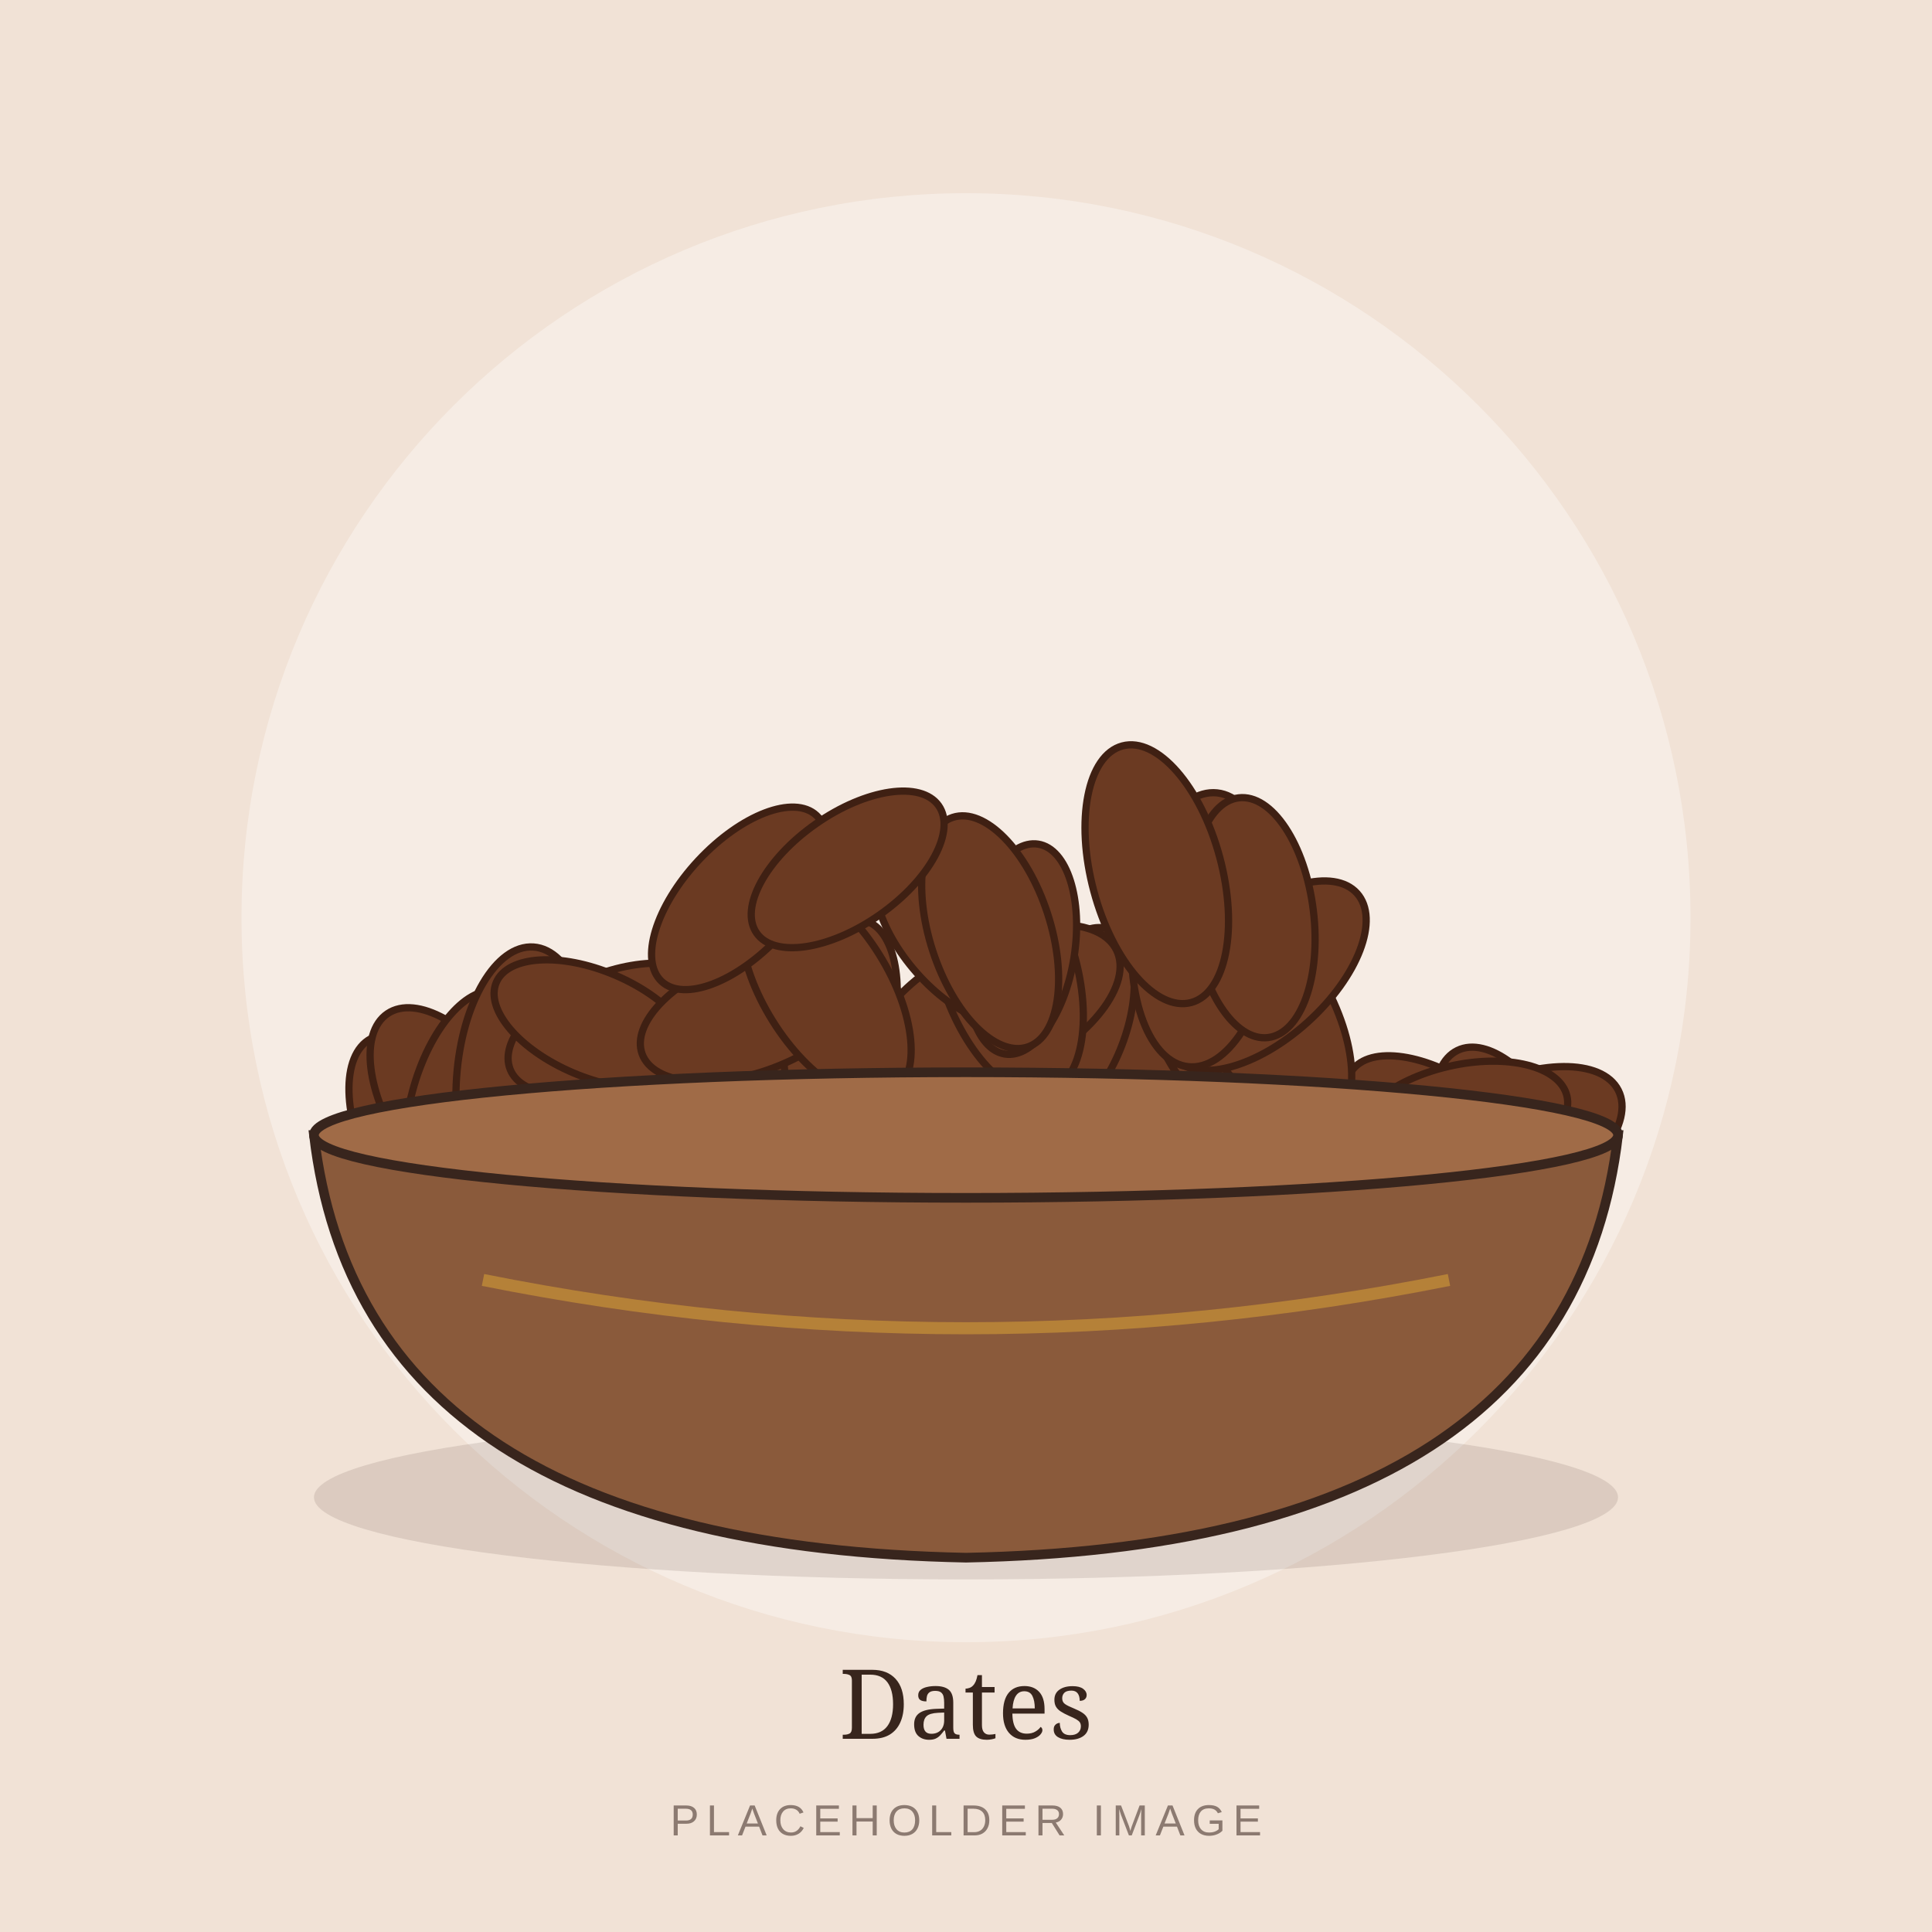
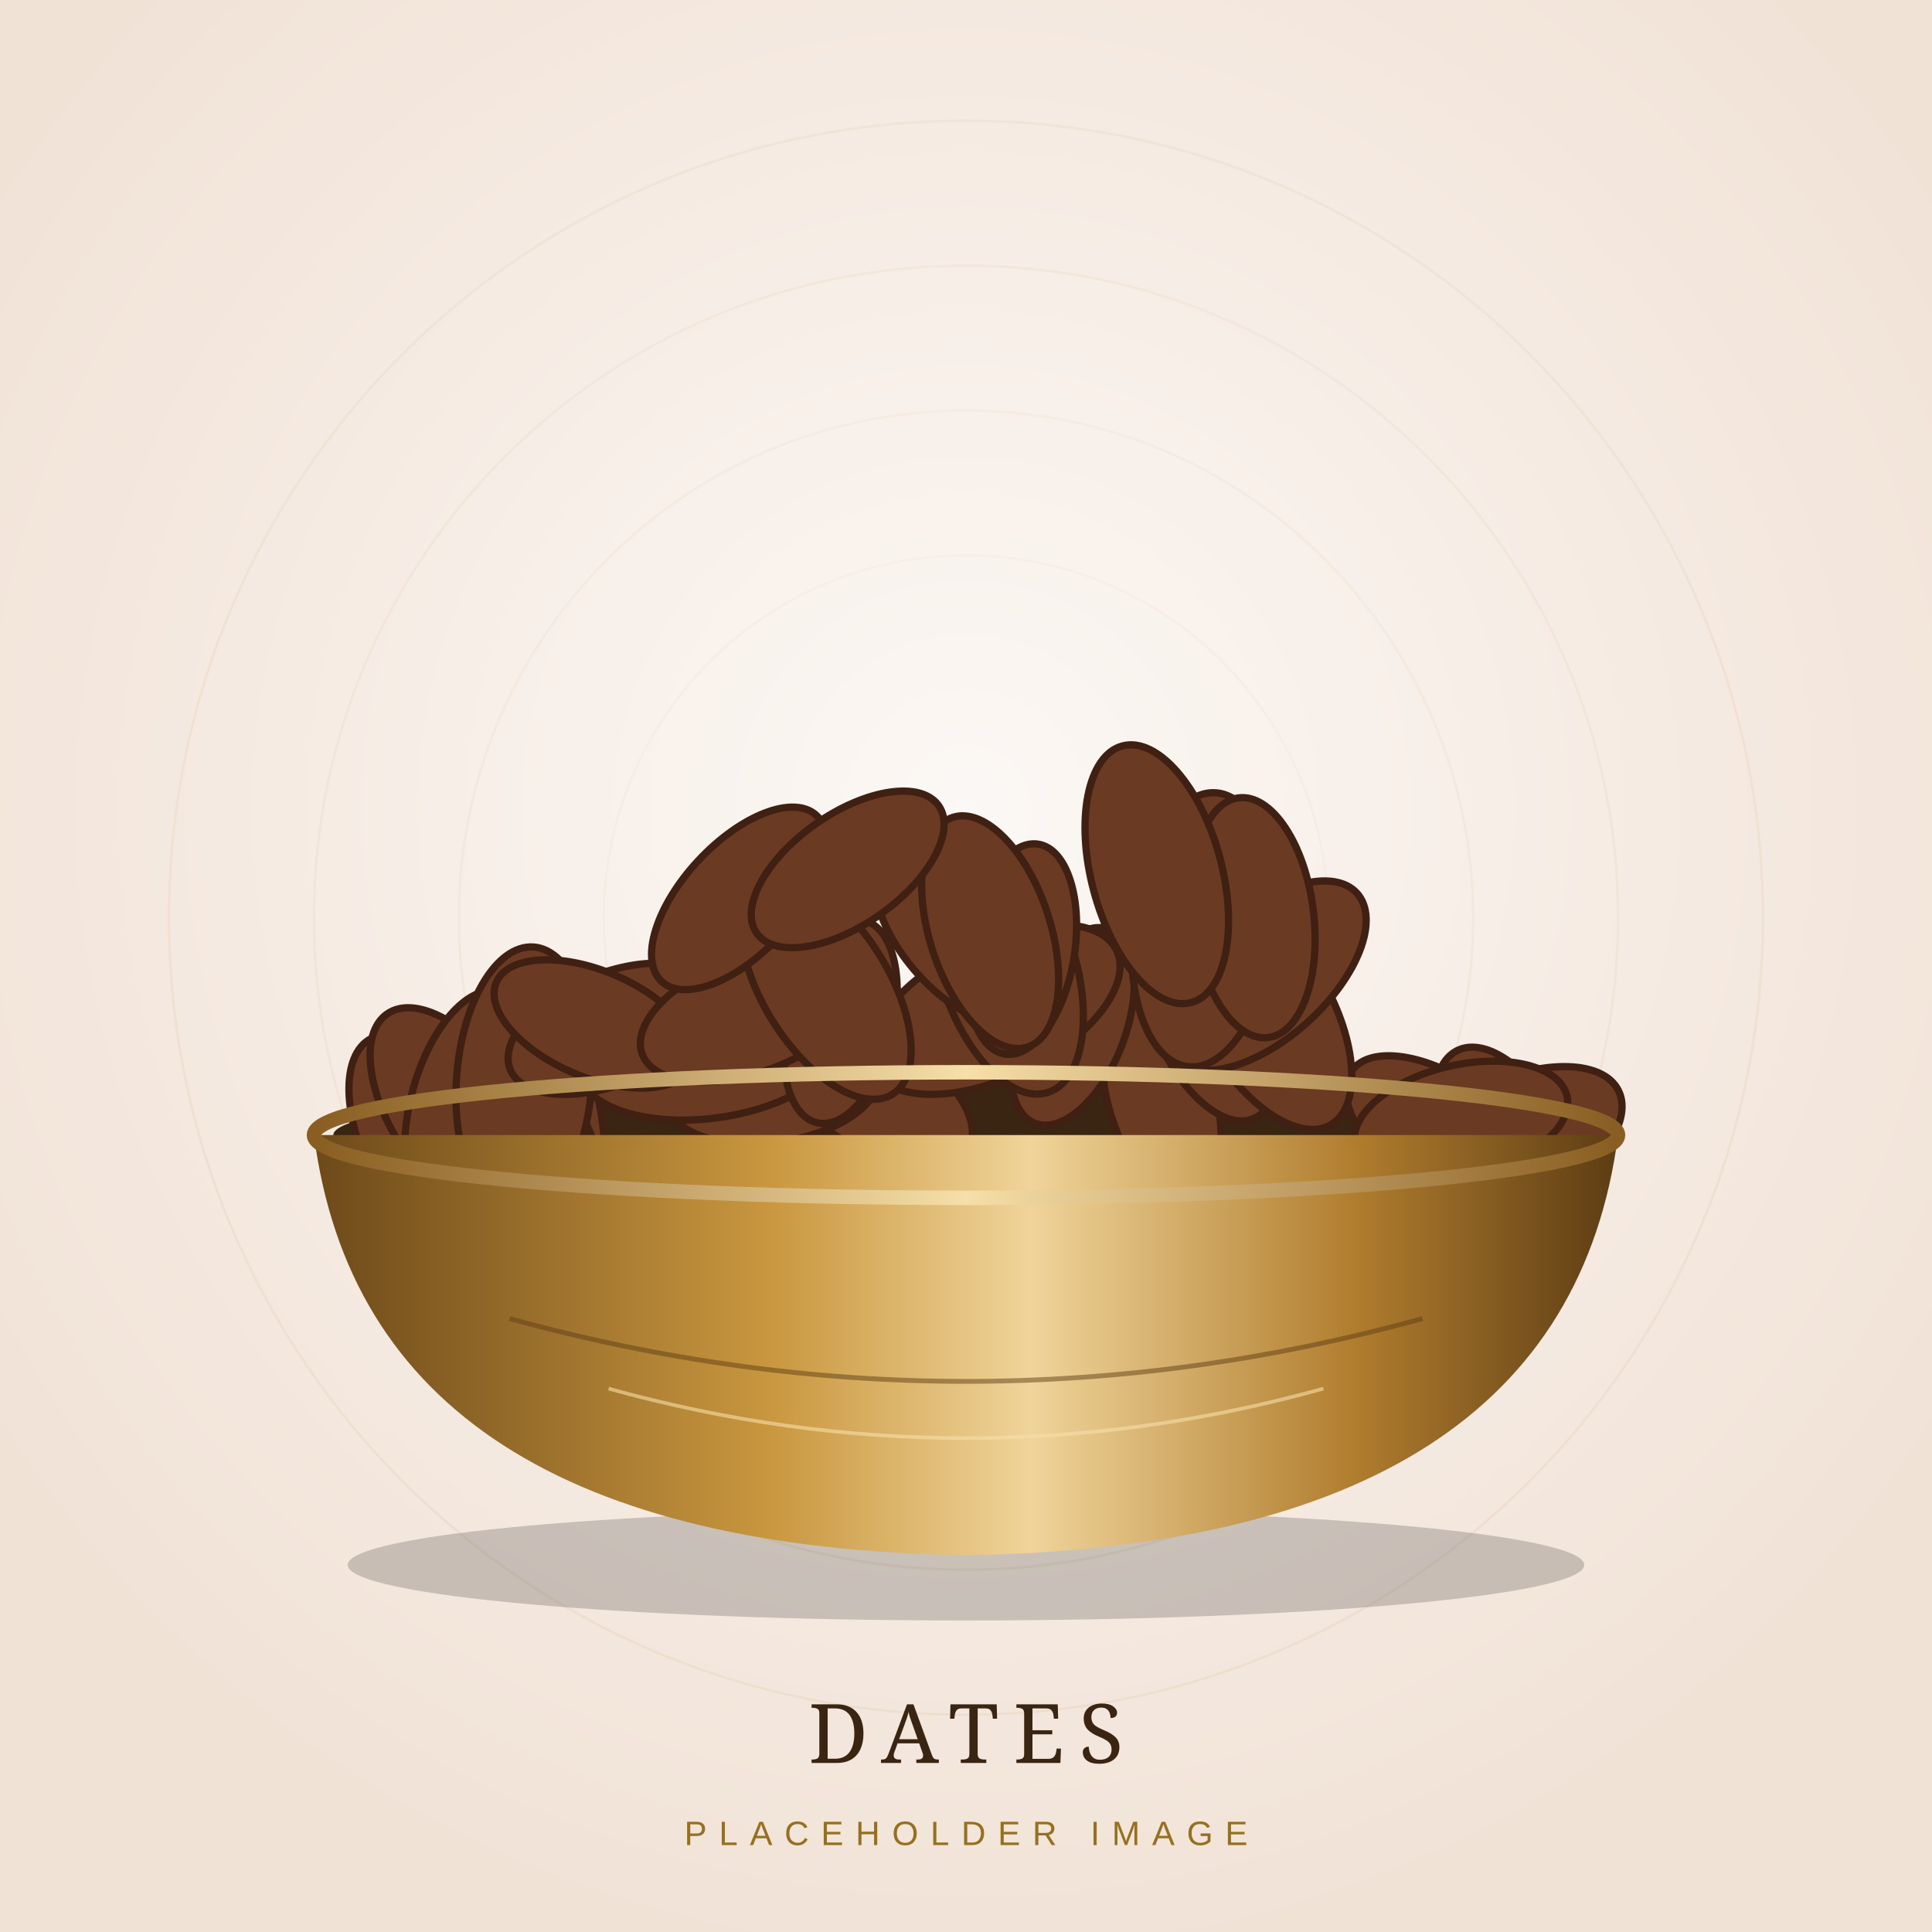
<svg xmlns="http://www.w3.org/2000/svg" viewBox="0 0 800 800" role="img" aria-label="Dates placeholder illustration">
+   <defs>
+     <linearGradient id="brass" x1="0" y1="0" x2="1" y2="0">
+       <stop offset="0" stop-color="#6E4A1A" />
+       <stop offset="0.35" stop-color="#C9973F" />
+       <stop offset="0.55" stop-color="#F0D49A" />
+       <stop offset="0.8" stop-color="#B07D2E" />
+       <stop offset="1" stop-color="#5E3D14" />
+     </linearGradient>
+     <linearGradient id="rim" x1="0" y1="0" x2="1" y2="0">
+       <stop offset="0" stop-color="#8A5E22" />
+       <stop offset="0.5" stop-color="#F6DFA8" />
+       <stop offset="1" stop-color="#8A5E22" />
+     </linearGradient>
+     <radialGradient id="glow" cx="0.5" cy="0.42" r="0.6">
+       <stop offset="0" stop-color="#FFFFFF" stop-opacity="0.75" />
+       <stop offset="1" stop-color="#FFFFFF" stop-opacity="0" />
+     </radialGradient>
+     <radialGradient id="velvet" cx="0.3" cy="0.2" r="0.9">
+       <stop offset="0" stop-color="#4A2A1E" />
+       <stop offset="0.6" stop-color="#22160F" />
+       <stop offset="1" stop-color="#140C08" />
+     </radialGradient>
+   </defs>
  <rect width="800" height="800" fill="#F1E2D6" />
-   <circle cx="400" cy="380" r="300" fill="#FFFFFF" opacity="0.35" />
-   <ellipse cx="400" cy="620" rx="270" ry="34" fill="#38251D" opacity="0.12" />
+   <g fill="none" stroke="#B8893B" stroke-opacity="0.12">
+     <circle cx="400" cy="380" r="150" />
+     <circle cx="400" cy="380" r="210" />
+     <circle cx="400" cy="380" r="270" />
+     <circle cx="400" cy="380" r="330" />
+   </g>
+   <rect width="800" height="800" fill="url(#glow)" />
+   <ellipse cx="400" cy="470" rx="262" ry="22" fill="#3A2412" />
  <ellipse transform="rotate(64 625 479)" cx="625" cy="479" rx="49" ry="25" fill="#6B3A22" stroke="#3F2013" stroke-width="3" />
  <ellipse transform="rotate(242 178 476)" cx="178" cy="476" rx="52" ry="26" fill="#6B3A22" stroke="#3F2013" stroke-width="3" />
  <ellipse transform="rotate(153 622 476)" cx="622" cy="476" rx="54" ry="27" fill="#6B3A22" stroke="#3F2013" stroke-width="3" />
  <ellipse transform="rotate(215 599 471)" cx="599" cy="471" rx="48" ry="24" fill="#6B3A22" stroke="#3F2013" stroke-width="3" />
  <ellipse transform="rotate(84 222 471)" cx="222" cy="471" rx="57" ry="28" fill="#6B3A22" stroke="#3F2013" stroke-width="3" />
  <ellipse transform="rotate(56 215 467)" cx="215" cy="467" rx="49" ry="25" fill="#6B3A22" stroke="#3F2013" stroke-width="3" />
  <ellipse transform="rotate(304 199 465)" cx="199" cy="465" rx="47" ry="23" fill="#6B3A22" stroke="#3F2013" stroke-width="3" />
  <ellipse transform="rotate(347 605 464)" cx="605" cy="464" rx="45" ry="23" fill="#6B3A22" stroke="#3F2013" stroke-width="3" />
  <ellipse transform="rotate(236 189 462)" cx="189" cy="462" rx="51" ry="26" fill="#6B3A22" stroke="#3F2013" stroke-width="3" />
  <ellipse transform="rotate(285 194 458)" cx="194" cy="458" rx="49" ry="24" fill="#6B3A22" stroke="#3F2013" stroke-width="3" />
  <ellipse transform="rotate(73 481 455)" cx="481" cy="455" rx="44" ry="22" fill="#6B3A22" stroke="#3F2013" stroke-width="3" />
  <ellipse transform="rotate(30 362 453)" cx="362" cy="453" rx="45" ry="23" fill="#6B3A22" stroke="#3F2013" stroke-width="3" />
  <ellipse transform="rotate(172 320 451)" cx="320" cy="451" rx="44" ry="22" fill="#6B3A22" stroke="#3F2013" stroke-width="3" />
  <ellipse transform="rotate(94 217 448)" cx="217" cy="448" rx="56" ry="28" fill="#6B3A22" stroke="#3F2013" stroke-width="3" />
  <ellipse transform="rotate(172 294 436)" cx="294" cy="436" rx="55" ry="27" fill="#6B3A22" stroke="#3F2013" stroke-width="3" />
  <ellipse transform="rotate(338 253 426)" cx="253" cy="426" rx="45" ry="23" fill="#6B3A22" stroke="#3F2013" stroke-width="3" />
  <ellipse transform="rotate(111 444 425)" cx="444" cy="425" rx="43" ry="22" fill="#6B3A22" stroke="#3F2013" stroke-width="3" />
  <ellipse transform="rotate(203 246 424)" cx="246" cy="424" rx="44" ry="22" fill="#6B3A22" stroke="#3F2013" stroke-width="3" />
  <ellipse transform="rotate(283 348 423)" cx="348" cy="423" rx="43" ry="22" fill="#6B3A22" stroke="#3F2013" stroke-width="3" />
  <ellipse transform="rotate(66 501 422)" cx="501" cy="422" rx="45" ry="23" fill="#6B3A22" stroke="#3F2013" stroke-width="3" />
  <ellipse transform="rotate(340 311 420)" cx="311" cy="420" rx="48" ry="24" fill="#6B3A22" stroke="#3F2013" stroke-width="3" />
  <ellipse transform="rotate(60 524 419)" cx="524" cy="419" rx="54" ry="27" fill="#6B3A22" stroke="#3F2013" stroke-width="3" />
  <ellipse transform="rotate(334 412 418)" cx="412" cy="418" rx="56" ry="28" fill="#6B3A22" stroke="#3F2013" stroke-width="3" />
  <ellipse transform="rotate(238 342 409)" cx="342" cy="409" rx="52" ry="26" fill="#6B3A22" stroke="#3F2013" stroke-width="3" />
  <ellipse transform="rotate(318 524 404)" cx="524" cy="404" rx="51" ry="26" fill="#6B3A22" stroke="#3F2013" stroke-width="3" />
  <ellipse transform="rotate(72 417 400)" cx="417" cy="400" rx="55" ry="28" fill="#6B3A22" stroke="#3F2013" stroke-width="3" />
  <ellipse transform="rotate(99 423 393)" cx="423" cy="393" rx="44" ry="22" fill="#6B3A22" stroke="#3F2013" stroke-width="3" />
  <ellipse transform="rotate(230 395 387)" cx="395" cy="387" rx="44" ry="22" fill="#6B3A22" stroke="#3F2013" stroke-width="3" />
  <ellipse transform="rotate(252 410 386)" cx="410" cy="386" rx="50" ry="25" fill="#6B3A22" stroke="#3F2013" stroke-width="3" />
  <ellipse transform="rotate(276 498 385)" cx="498" cy="385" rx="57" ry="29" fill="#6B3A22" stroke="#3F2013" stroke-width="3" />
  <ellipse transform="rotate(83 519 380)" cx="519" cy="380" rx="50" ry="25" fill="#6B3A22" stroke="#3F2013" stroke-width="3" />
  <ellipse transform="rotate(313 306 372)" cx="306" cy="372" rx="47" ry="23" fill="#6B3A22" stroke="#3F2013" stroke-width="3" />
  <ellipse transform="rotate(75 479 362)" cx="479" cy="362" rx="55" ry="27" fill="#6B3A22" stroke="#3F2013" stroke-width="3" />
  <ellipse transform="rotate(325 351 360)" cx="351" cy="360" rx="46" ry="23" fill="#6B3A22" stroke="#3F2013" stroke-width="3" />
-   <path d="M130,470 Q150,640 400,645 Q650,640 670,470Z" fill="#8A5A3B" stroke="#38251D" stroke-width="4" />
-   <ellipse cx="400" cy="470" rx="270" ry="26" fill="#A06B47" stroke="#38251D" stroke-width="4" />
-   <path d="M200,530 Q400,570 600,530" stroke="#C89136" stroke-width="5" fill="none" opacity="0.7" />
-   <text x="400" y="720" text-anchor="middle" font-family="Georgia, serif" font-size="40" fill="#38251D">Dates</text>
-   <text x="400" y="760" text-anchor="middle" font-family="Arial, sans-serif" font-size="18" letter-spacing="3" fill="#38251D" opacity="0.55">PLACEHOLDER IMAGE</text>
+   <ellipse cx="400" cy="648" rx="256" ry="23" fill="#000" opacity="0.18" />
+   <path d="M130,470 Q152,640 400,644 Q648,640 670,470Z" fill="url(#brass)" />
+   <path d="M211,546 Q400,598 589,546" stroke="#5E3D14" stroke-width="2" fill="none" opacity="0.5" />
+   <path d="M252,575 Q400,616 548,575" stroke="#F6DFA8" stroke-width="1.5" fill="none" opacity="0.6" />
+   <ellipse cx="400" cy="470" rx="270" ry="26" fill="none" stroke="url(#rim)" stroke-width="6" />
+   <text x="400" y="730" text-anchor="middle" font-family="Georgia, serif" font-size="34" letter-spacing="6" fill="#3A2412">DATES</text>
+   <text x="400" y="764" text-anchor="middle" font-family="Arial, sans-serif" font-size="14" letter-spacing="5" fill="#96701F">PLACEHOLDER IMAGE</text>
</svg>
